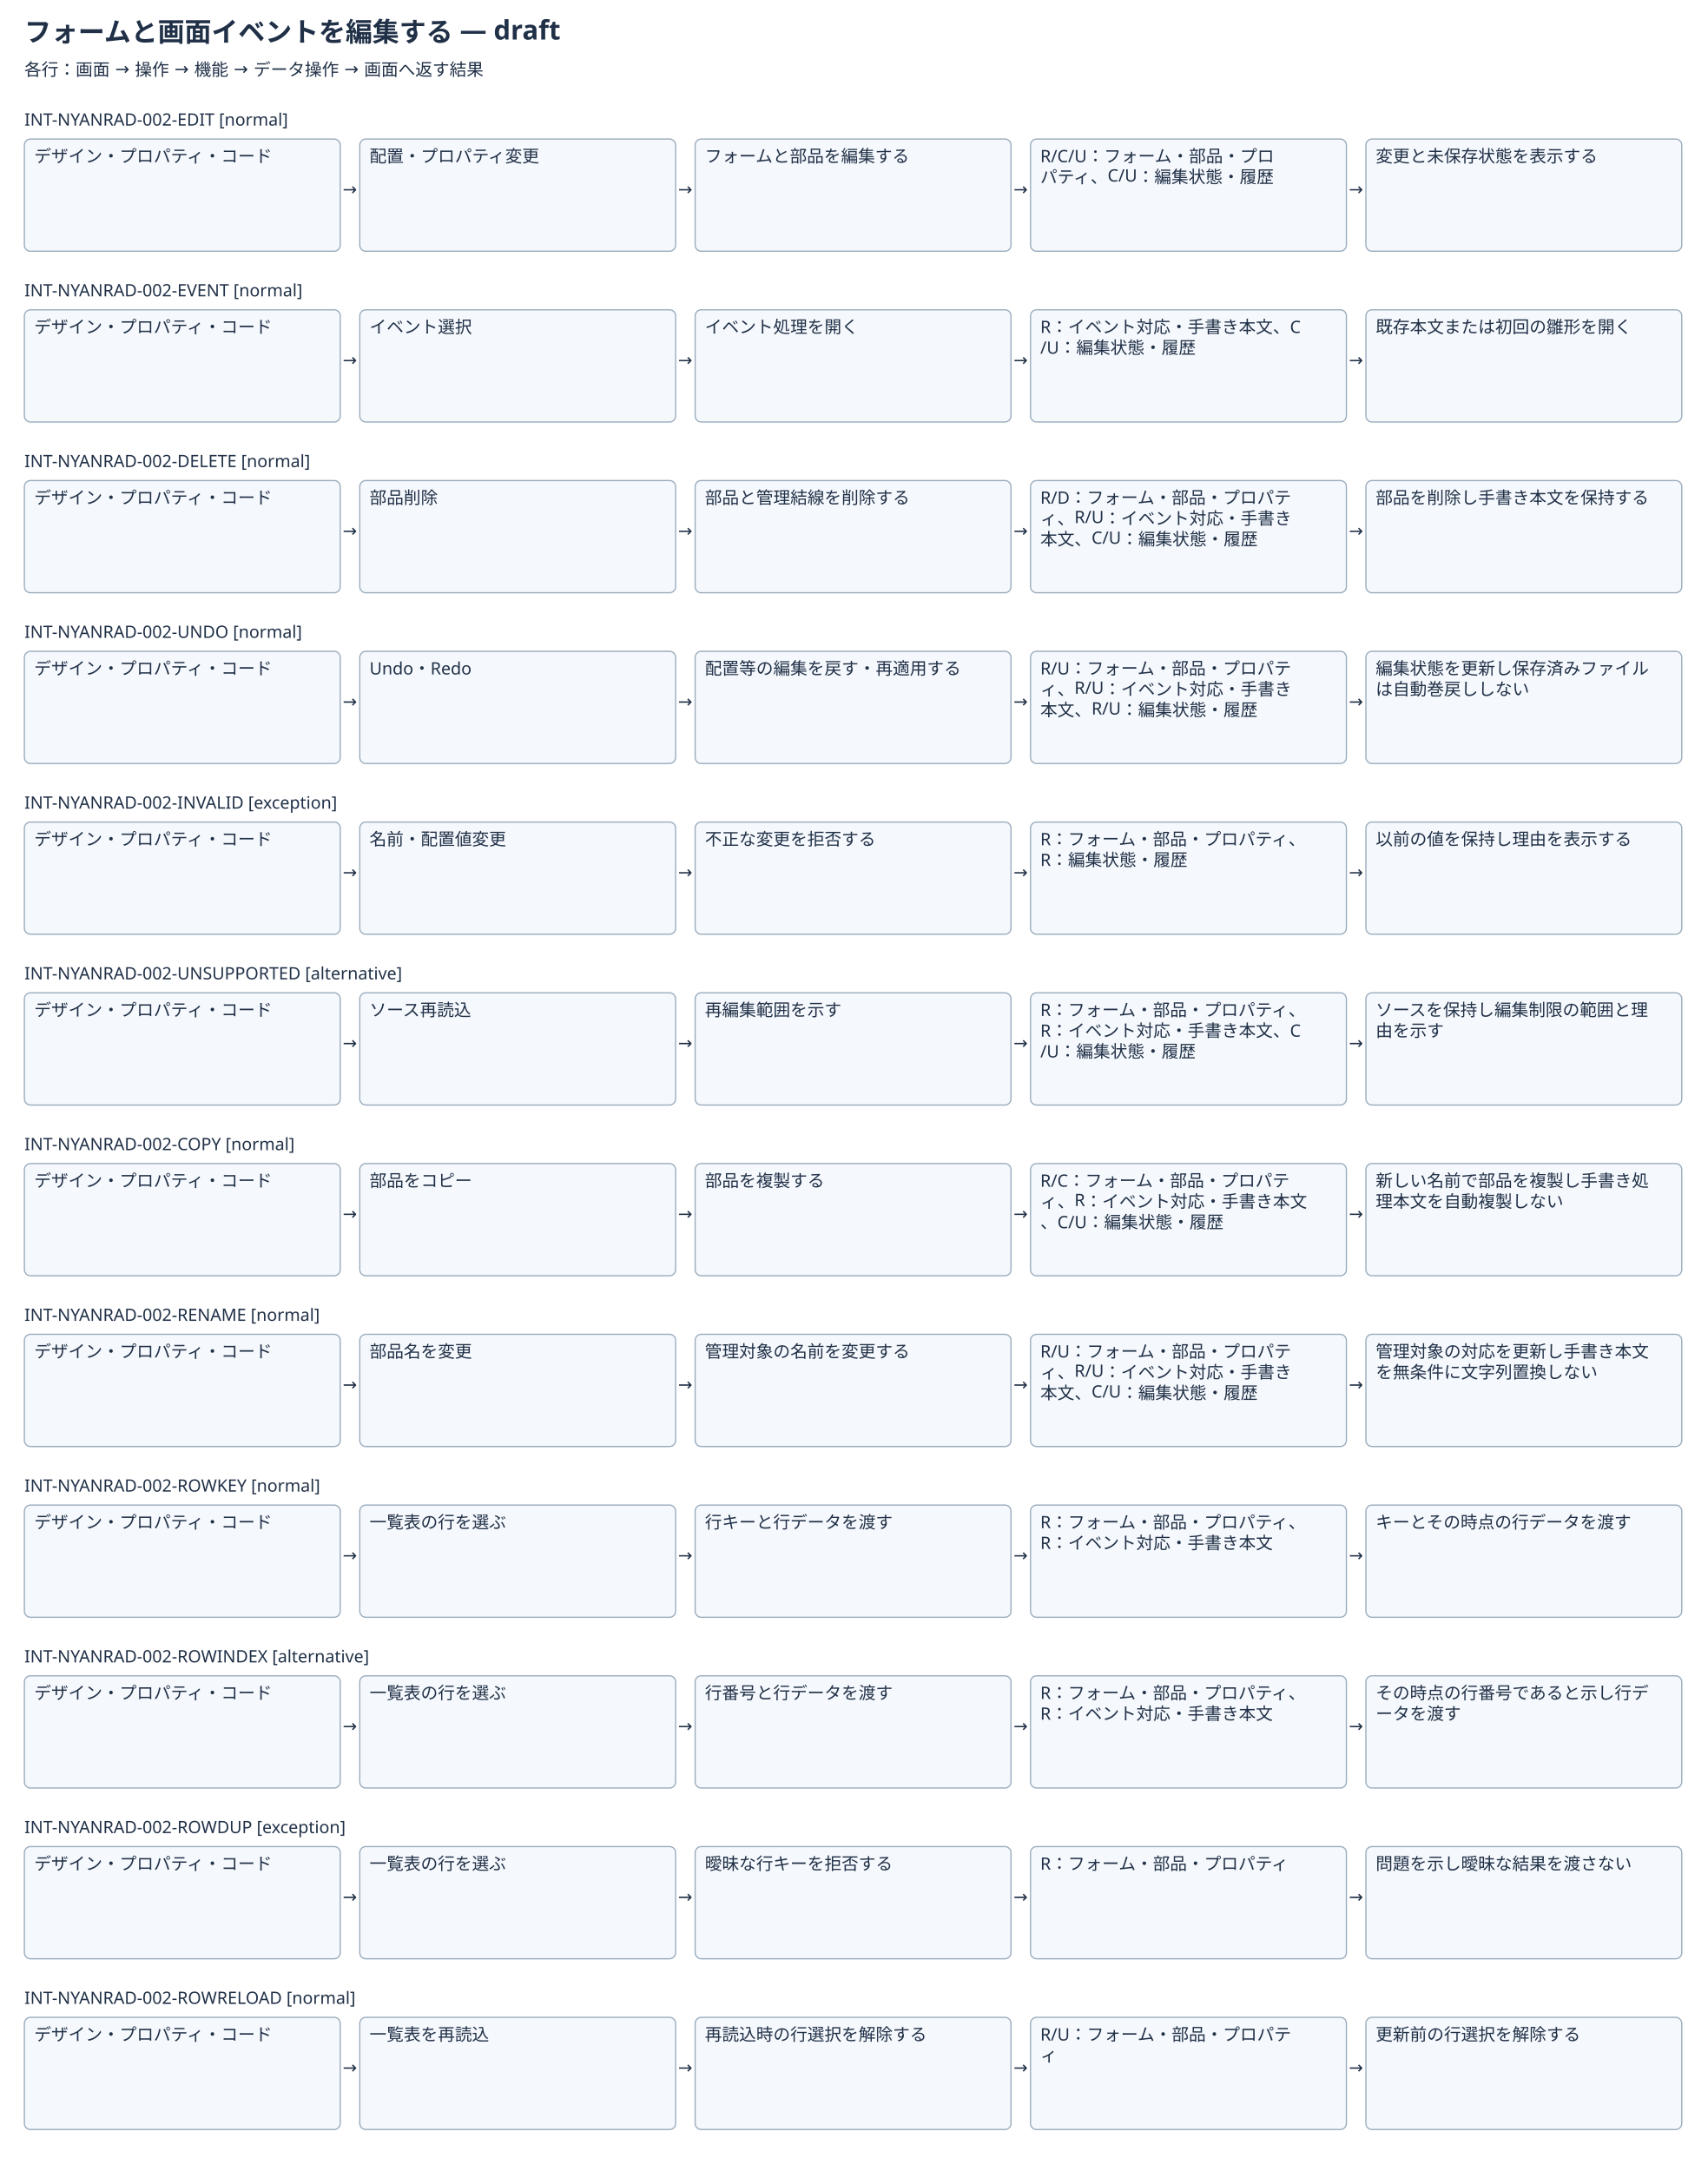
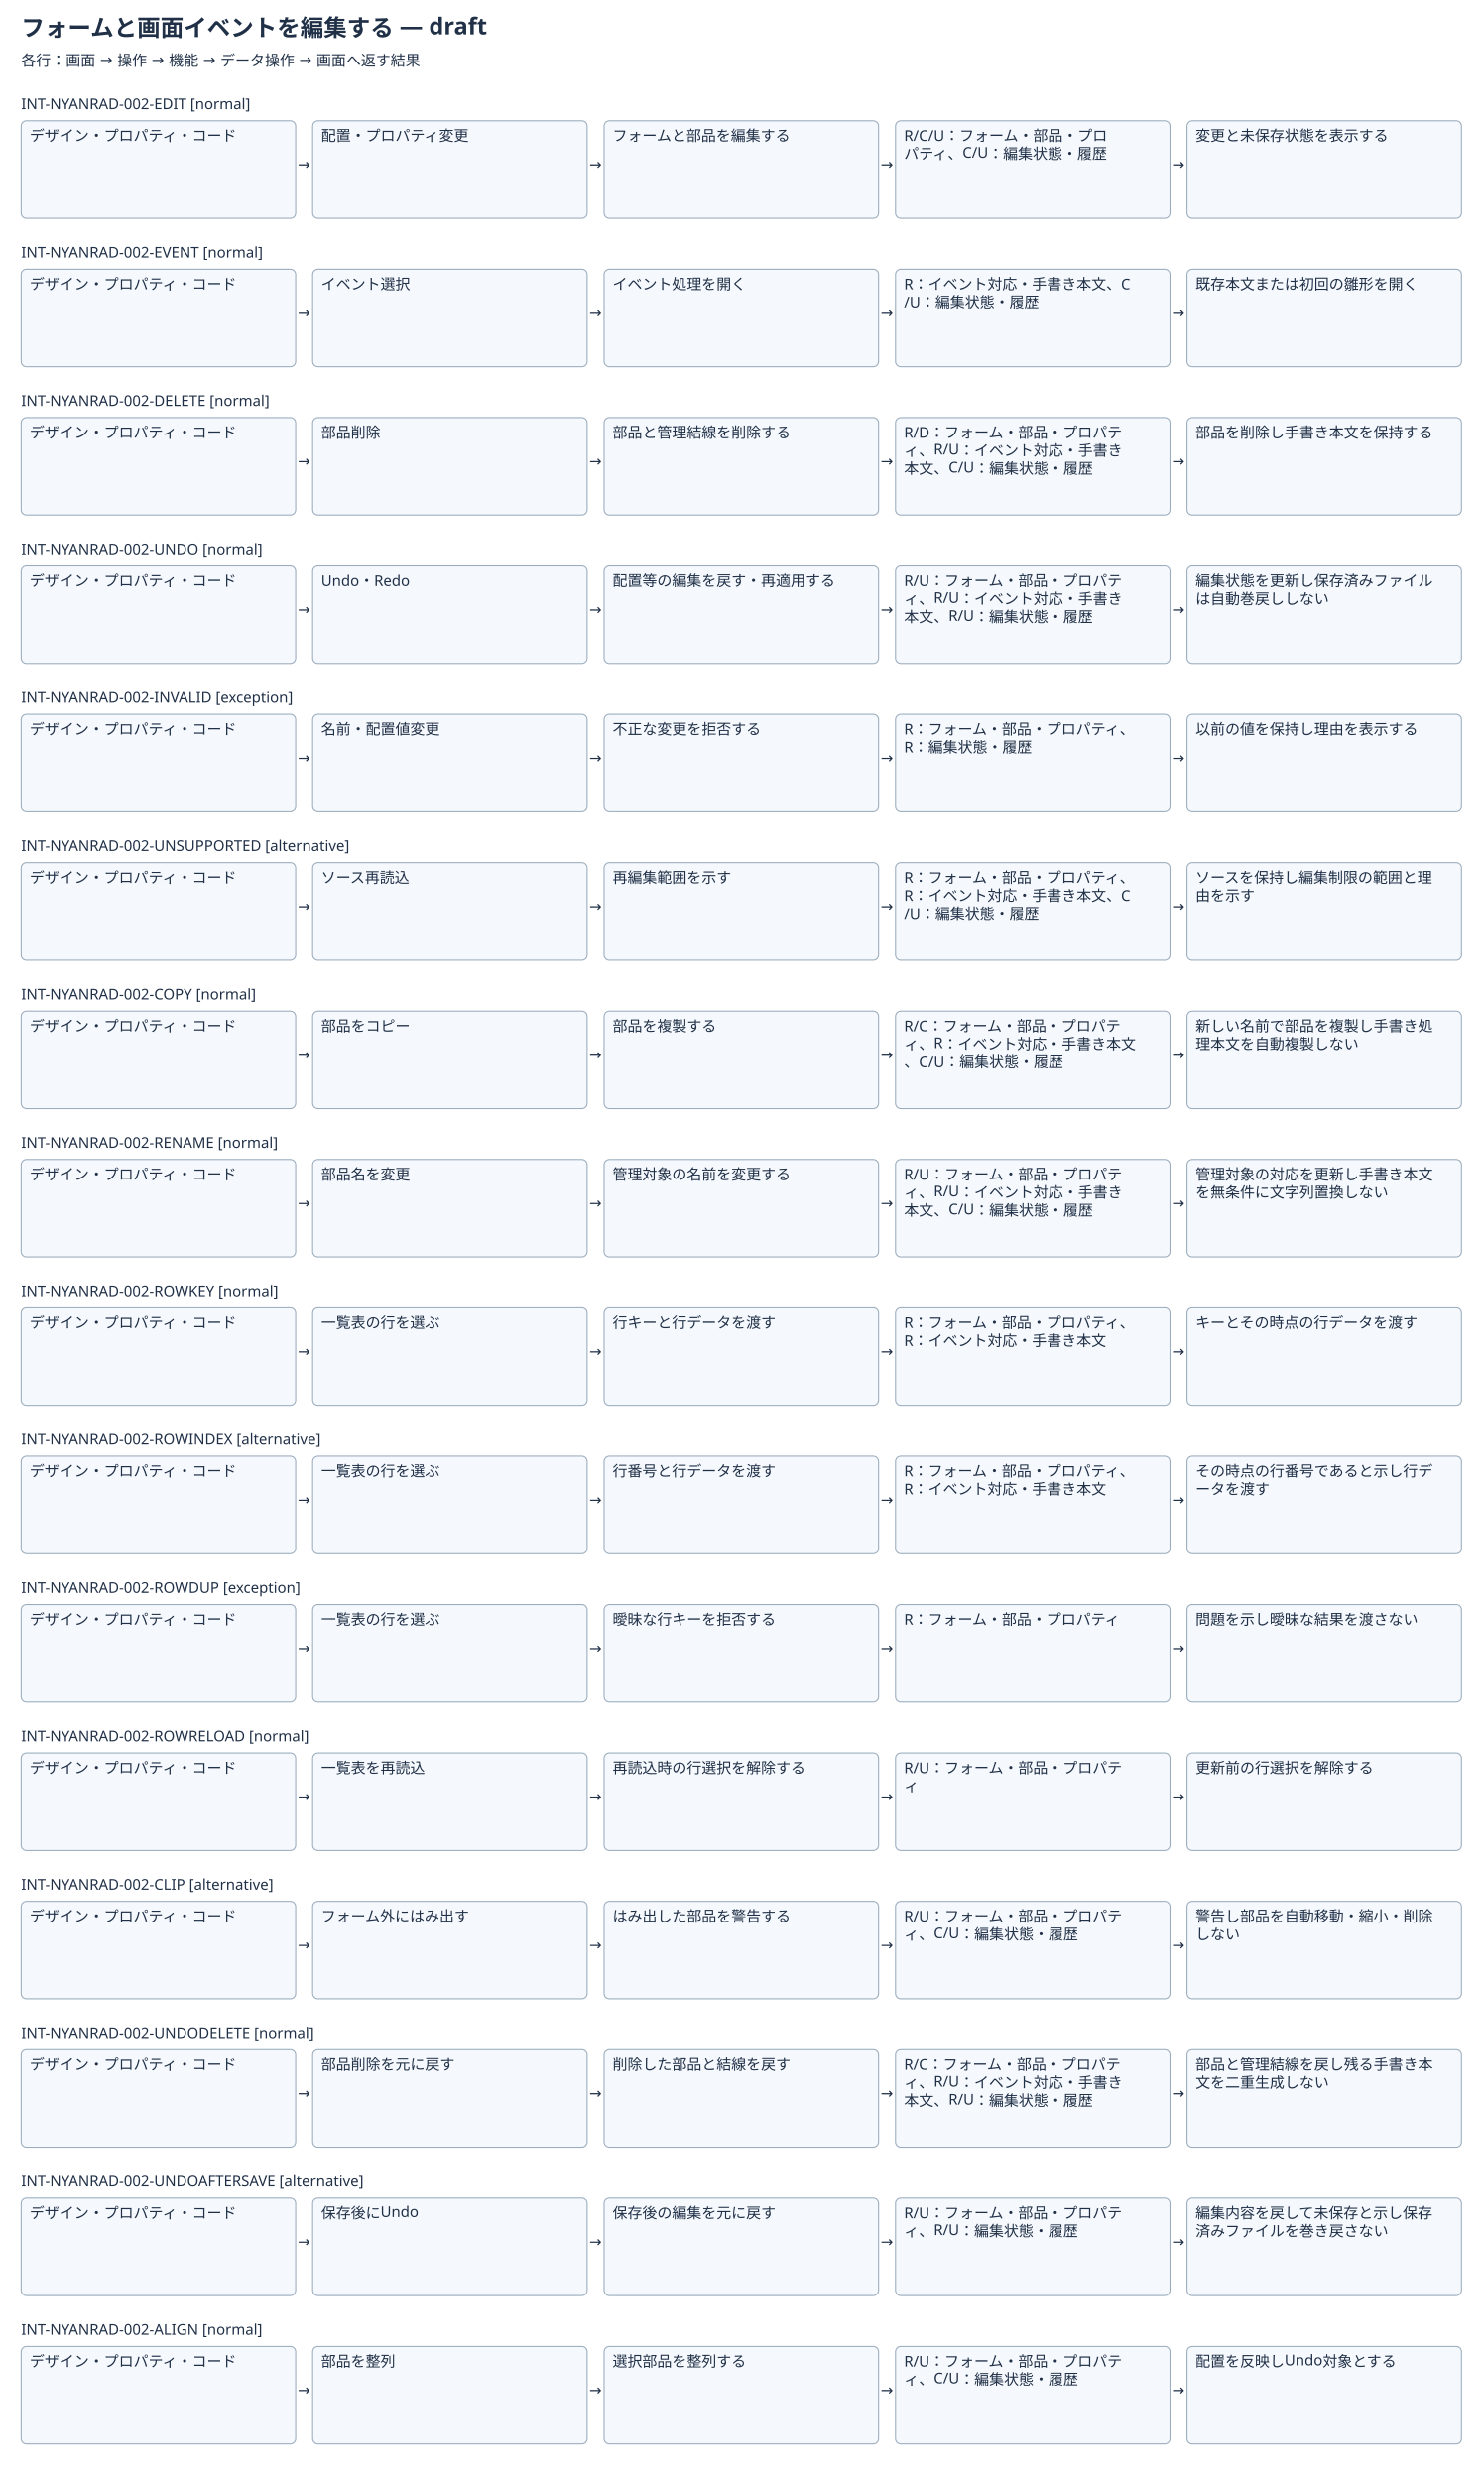
- <svg xmlns="http://www.w3.org/2000/svg" width="1400" height="1780" viewBox="0 0 1400 1780">
+ <svg xmlns="http://www.w3.org/2000/svg" width="1400" height="2340" viewBox="0 0 1400 2340">
  <style>text{font-family:system-ui,sans-serif;fill:#203047;font-size:14px}rect{stroke:#9aacbd;fill:#f5f8fc}.title{font-size:22px;font-weight:bold}</style>
  <text x="20" y="34" class="title">フォームと画面イベントを編集する — draft</text>
  <text x="20" y="62">各行：画面 → 操作 → 機能 → データ操作 → 画面へ返す結果</text>
  <text x="20" y="103">INT-NYANRAD-002-EDIT [normal]</text>
  <rect x="20" y="114" width="259" height="92" rx="5" />
  <text x="28" y="133">デザイン・プロパティ・コード</text>
  <text x="281" y="160">→</text>
  <rect x="295" y="114" width="259" height="92" rx="5" />
  <text x="303" y="133">配置・プロパティ変更</text>
  <text x="556" y="160">→</text>
  <rect x="570" y="114" width="259" height="92" rx="5" />
  <text x="578" y="133">フォームと部品を編集する</text>
  <text x="831" y="160">→</text>
  <rect x="845" y="114" width="259" height="92" rx="5" />
  <text x="853" y="133">R/C/U：フォーム・部品・プロ</text>
  <text x="853" y="150">パティ、C/U：編集状態・履歴</text>
  <text x="1106" y="160">→</text>
  <rect x="1120" y="114" width="259" height="92" rx="5" />
  <text x="1128" y="133">変更と未保存状態を表示する</text>
  <text x="20" y="243">INT-NYANRAD-002-EVENT [normal]</text>
  <rect x="20" y="254" width="259" height="92" rx="5" />
  <text x="28" y="273">デザイン・プロパティ・コード</text>
  <text x="281" y="300">→</text>
  <rect x="295" y="254" width="259" height="92" rx="5" />
  <text x="303" y="273">イベント選択</text>
  <text x="556" y="300">→</text>
  <rect x="570" y="254" width="259" height="92" rx="5" />
  <text x="578" y="273">イベント処理を開く</text>
  <text x="831" y="300">→</text>
  <rect x="845" y="254" width="259" height="92" rx="5" />
  <text x="853" y="273">R：イベント対応・手書き本文、C</text>
  <text x="853" y="290">/U：編集状態・履歴</text>
  <text x="1106" y="300">→</text>
  <rect x="1120" y="254" width="259" height="92" rx="5" />
  <text x="1128" y="273">既存本文または初回の雛形を開く</text>
  <text x="20" y="383">INT-NYANRAD-002-DELETE [normal]</text>
  <rect x="20" y="394" width="259" height="92" rx="5" />
  <text x="28" y="413">デザイン・プロパティ・コード</text>
  <text x="281" y="440">→</text>
  <rect x="295" y="394" width="259" height="92" rx="5" />
  <text x="303" y="413">部品削除</text>
  <text x="556" y="440">→</text>
  <rect x="570" y="394" width="259" height="92" rx="5" />
  <text x="578" y="413">部品と管理結線を削除する</text>
  <text x="831" y="440">→</text>
  <rect x="845" y="394" width="259" height="92" rx="5" />
  <text x="853" y="413">R/D：フォーム・部品・プロパテ</text>
  <text x="853" y="430">ィ、R/U：イベント対応・手書き</text>
  <text x="853" y="447">本文、C/U：編集状態・履歴</text>
  <text x="1106" y="440">→</text>
  <rect x="1120" y="394" width="259" height="92" rx="5" />
  <text x="1128" y="413">部品を削除し手書き本文を保持する</text>
  <text x="20" y="523">INT-NYANRAD-002-UNDO [normal]</text>
  <rect x="20" y="534" width="259" height="92" rx="5" />
  <text x="28" y="553">デザイン・プロパティ・コード</text>
  <text x="281" y="580">→</text>
  <rect x="295" y="534" width="259" height="92" rx="5" />
  <text x="303" y="553">Undo・Redo</text>
  <text x="556" y="580">→</text>
  <rect x="570" y="534" width="259" height="92" rx="5" />
  <text x="578" y="553">配置等の編集を戻す・再適用する</text>
  <text x="831" y="580">→</text>
  <rect x="845" y="534" width="259" height="92" rx="5" />
  <text x="853" y="553">R/U：フォーム・部品・プロパテ</text>
  <text x="853" y="570">ィ、R/U：イベント対応・手書き</text>
  <text x="853" y="587">本文、R/U：編集状態・履歴</text>
  <text x="1106" y="580">→</text>
  <rect x="1120" y="534" width="259" height="92" rx="5" />
  <text x="1128" y="553">編集状態を更新し保存済みファイル</text>
  <text x="1128" y="570">は自動巻戻ししない</text>
  <text x="20" y="663">INT-NYANRAD-002-INVALID [exception]</text>
  <rect x="20" y="674" width="259" height="92" rx="5" />
  <text x="28" y="693">デザイン・プロパティ・コード</text>
  <text x="281" y="720">→</text>
  <rect x="295" y="674" width="259" height="92" rx="5" />
  <text x="303" y="693">名前・配置値変更</text>
  <text x="556" y="720">→</text>
  <rect x="570" y="674" width="259" height="92" rx="5" />
  <text x="578" y="693">不正な変更を拒否する</text>
  <text x="831" y="720">→</text>
  <rect x="845" y="674" width="259" height="92" rx="5" />
  <text x="853" y="693">R：フォーム・部品・プロパティ、</text>
  <text x="853" y="710">R：編集状態・履歴</text>
  <text x="1106" y="720">→</text>
  <rect x="1120" y="674" width="259" height="92" rx="5" />
  <text x="1128" y="693">以前の値を保持し理由を表示する</text>
  <text x="20" y="803">INT-NYANRAD-002-UNSUPPORTED [alternative]</text>
  <rect x="20" y="814" width="259" height="92" rx="5" />
  <text x="28" y="833">デザイン・プロパティ・コード</text>
  <text x="281" y="860">→</text>
  <rect x="295" y="814" width="259" height="92" rx="5" />
  <text x="303" y="833">ソース再読込</text>
  <text x="556" y="860">→</text>
  <rect x="570" y="814" width="259" height="92" rx="5" />
  <text x="578" y="833">再編集範囲を示す</text>
  <text x="831" y="860">→</text>
  <rect x="845" y="814" width="259" height="92" rx="5" />
  <text x="853" y="833">R：フォーム・部品・プロパティ、</text>
  <text x="853" y="850">R：イベント対応・手書き本文、C</text>
  <text x="853" y="867">/U：編集状態・履歴</text>
  <text x="1106" y="860">→</text>
  <rect x="1120" y="814" width="259" height="92" rx="5" />
  <text x="1128" y="833">ソースを保持し編集制限の範囲と理</text>
  <text x="1128" y="850">由を示す</text>
  <text x="20" y="943">INT-NYANRAD-002-COPY [normal]</text>
  <rect x="20" y="954" width="259" height="92" rx="5" />
  <text x="28" y="973">デザイン・プロパティ・コード</text>
  <text x="281" y="1000">→</text>
  <rect x="295" y="954" width="259" height="92" rx="5" />
  <text x="303" y="973">部品をコピー</text>
  <text x="556" y="1000">→</text>
  <rect x="570" y="954" width="259" height="92" rx="5" />
  <text x="578" y="973">部品を複製する</text>
  <text x="831" y="1000">→</text>
  <rect x="845" y="954" width="259" height="92" rx="5" />
  <text x="853" y="973">R/C：フォーム・部品・プロパテ</text>
  <text x="853" y="990">ィ、R：イベント対応・手書き本文</text>
  <text x="853" y="1007">、C/U：編集状態・履歴</text>
  <text x="1106" y="1000">→</text>
  <rect x="1120" y="954" width="259" height="92" rx="5" />
  <text x="1128" y="973">新しい名前で部品を複製し手書き処</text>
  <text x="1128" y="990">理本文を自動複製しない</text>
  <text x="20" y="1083">INT-NYANRAD-002-RENAME [normal]</text>
  <rect x="20" y="1094" width="259" height="92" rx="5" />
  <text x="28" y="1113">デザイン・プロパティ・コード</text>
  <text x="281" y="1140">→</text>
  <rect x="295" y="1094" width="259" height="92" rx="5" />
  <text x="303" y="1113">部品名を変更</text>
  <text x="556" y="1140">→</text>
  <rect x="570" y="1094" width="259" height="92" rx="5" />
  <text x="578" y="1113">管理対象の名前を変更する</text>
  <text x="831" y="1140">→</text>
  <rect x="845" y="1094" width="259" height="92" rx="5" />
  <text x="853" y="1113">R/U：フォーム・部品・プロパテ</text>
  <text x="853" y="1130">ィ、R/U：イベント対応・手書き</text>
  <text x="853" y="1147">本文、C/U：編集状態・履歴</text>
  <text x="1106" y="1140">→</text>
  <rect x="1120" y="1094" width="259" height="92" rx="5" />
  <text x="1128" y="1113">管理対象の対応を更新し手書き本文</text>
  <text x="1128" y="1130">を無条件に文字列置換しない</text>
  <text x="20" y="1223">INT-NYANRAD-002-ROWKEY [normal]</text>
  <rect x="20" y="1234" width="259" height="92" rx="5" />
  <text x="28" y="1253">デザイン・プロパティ・コード</text>
  <text x="281" y="1280">→</text>
  <rect x="295" y="1234" width="259" height="92" rx="5" />
  <text x="303" y="1253">一覧表の行を選ぶ</text>
  <text x="556" y="1280">→</text>
  <rect x="570" y="1234" width="259" height="92" rx="5" />
  <text x="578" y="1253">行キーと行データを渡す</text>
  <text x="831" y="1280">→</text>
  <rect x="845" y="1234" width="259" height="92" rx="5" />
  <text x="853" y="1253">R：フォーム・部品・プロパティ、</text>
  <text x="853" y="1270">R：イベント対応・手書き本文</text>
  <text x="1106" y="1280">→</text>
  <rect x="1120" y="1234" width="259" height="92" rx="5" />
  <text x="1128" y="1253">キーとその時点の行データを渡す</text>
  <text x="20" y="1363">INT-NYANRAD-002-ROWINDEX [alternative]</text>
  <rect x="20" y="1374" width="259" height="92" rx="5" />
  <text x="28" y="1393">デザイン・プロパティ・コード</text>
  <text x="281" y="1420">→</text>
  <rect x="295" y="1374" width="259" height="92" rx="5" />
  <text x="303" y="1393">一覧表の行を選ぶ</text>
  <text x="556" y="1420">→</text>
  <rect x="570" y="1374" width="259" height="92" rx="5" />
  <text x="578" y="1393">行番号と行データを渡す</text>
  <text x="831" y="1420">→</text>
  <rect x="845" y="1374" width="259" height="92" rx="5" />
  <text x="853" y="1393">R：フォーム・部品・プロパティ、</text>
  <text x="853" y="1410">R：イベント対応・手書き本文</text>
  <text x="1106" y="1420">→</text>
  <rect x="1120" y="1374" width="259" height="92" rx="5" />
  <text x="1128" y="1393">その時点の行番号であると示し行デ</text>
  <text x="1128" y="1410">ータを渡す</text>
  <text x="20" y="1503">INT-NYANRAD-002-ROWDUP [exception]</text>
  <rect x="20" y="1514" width="259" height="92" rx="5" />
  <text x="28" y="1533">デザイン・プロパティ・コード</text>
  <text x="281" y="1560">→</text>
  <rect x="295" y="1514" width="259" height="92" rx="5" />
  <text x="303" y="1533">一覧表の行を選ぶ</text>
  <text x="556" y="1560">→</text>
  <rect x="570" y="1514" width="259" height="92" rx="5" />
  <text x="578" y="1533">曖昧な行キーを拒否する</text>
  <text x="831" y="1560">→</text>
  <rect x="845" y="1514" width="259" height="92" rx="5" />
  <text x="853" y="1533">R：フォーム・部品・プロパティ</text>
  <text x="1106" y="1560">→</text>
  <rect x="1120" y="1514" width="259" height="92" rx="5" />
  <text x="1128" y="1533">問題を示し曖昧な結果を渡さない</text>
  <text x="20" y="1643">INT-NYANRAD-002-ROWRELOAD [normal]</text>
  <rect x="20" y="1654" width="259" height="92" rx="5" />
  <text x="28" y="1673">デザイン・プロパティ・コード</text>
  <text x="281" y="1700">→</text>
  <rect x="295" y="1654" width="259" height="92" rx="5" />
  <text x="303" y="1673">一覧表を再読込</text>
  <text x="556" y="1700">→</text>
  <rect x="570" y="1654" width="259" height="92" rx="5" />
  <text x="578" y="1673">再読込時の行選択を解除する</text>
  <text x="831" y="1700">→</text>
  <rect x="845" y="1654" width="259" height="92" rx="5" />
  <text x="853" y="1673">R/U：フォーム・部品・プロパテ</text>
  <text x="853" y="1690">ィ</text>
  <text x="1106" y="1700">→</text>
  <rect x="1120" y="1654" width="259" height="92" rx="5" />
  <text x="1128" y="1673">更新前の行選択を解除する</text>
+   <text x="20" y="1783">INT-NYANRAD-002-CLIP [alternative]</text>
+   <rect x="20" y="1794" width="259" height="92" rx="5" />
+   <text x="28" y="1813">デザイン・プロパティ・コード</text>
+   <text x="281" y="1840">→</text>
+   <rect x="295" y="1794" width="259" height="92" rx="5" />
+   <text x="303" y="1813">フォーム外にはみ出す</text>
+   <text x="556" y="1840">→</text>
+   <rect x="570" y="1794" width="259" height="92" rx="5" />
+   <text x="578" y="1813">はみ出した部品を警告する</text>
+   <text x="831" y="1840">→</text>
+   <rect x="845" y="1794" width="259" height="92" rx="5" />
+   <text x="853" y="1813">R/U：フォーム・部品・プロパテ</text>
+   <text x="853" y="1830">ィ、C/U：編集状態・履歴</text>
+   <text x="1106" y="1840">→</text>
+   <rect x="1120" y="1794" width="259" height="92" rx="5" />
+   <text x="1128" y="1813">警告し部品を自動移動・縮小・削除</text>
+   <text x="1128" y="1830">しない</text>
+   <text x="20" y="1923">INT-NYANRAD-002-UNDODELETE [normal]</text>
+   <rect x="20" y="1934" width="259" height="92" rx="5" />
+   <text x="28" y="1953">デザイン・プロパティ・コード</text>
+   <text x="281" y="1980">→</text>
+   <rect x="295" y="1934" width="259" height="92" rx="5" />
+   <text x="303" y="1953">部品削除を元に戻す</text>
+   <text x="556" y="1980">→</text>
+   <rect x="570" y="1934" width="259" height="92" rx="5" />
+   <text x="578" y="1953">削除した部品と結線を戻す</text>
+   <text x="831" y="1980">→</text>
+   <rect x="845" y="1934" width="259" height="92" rx="5" />
+   <text x="853" y="1953">R/C：フォーム・部品・プロパテ</text>
+   <text x="853" y="1970">ィ、R/U：イベント対応・手書き</text>
+   <text x="853" y="1987">本文、R/U：編集状態・履歴</text>
+   <text x="1106" y="1980">→</text>
+   <rect x="1120" y="1934" width="259" height="92" rx="5" />
+   <text x="1128" y="1953">部品と管理結線を戻し残る手書き本</text>
+   <text x="1128" y="1970">文を二重生成しない</text>
+   <text x="20" y="2063">INT-NYANRAD-002-UNDOAFTERSAVE [alternative]</text>
+   <rect x="20" y="2074" width="259" height="92" rx="5" />
+   <text x="28" y="2093">デザイン・プロパティ・コード</text>
+   <text x="281" y="2120">→</text>
+   <rect x="295" y="2074" width="259" height="92" rx="5" />
+   <text x="303" y="2093">保存後にUndo</text>
+   <text x="556" y="2120">→</text>
+   <rect x="570" y="2074" width="259" height="92" rx="5" />
+   <text x="578" y="2093">保存後の編集を元に戻す</text>
+   <text x="831" y="2120">→</text>
+   <rect x="845" y="2074" width="259" height="92" rx="5" />
+   <text x="853" y="2093">R/U：フォーム・部品・プロパテ</text>
+   <text x="853" y="2110">ィ、R/U：編集状態・履歴</text>
+   <text x="1106" y="2120">→</text>
+   <rect x="1120" y="2074" width="259" height="92" rx="5" />
+   <text x="1128" y="2093">編集内容を戻して未保存と示し保存</text>
+   <text x="1128" y="2110">済みファイルを巻き戻さない</text>
+   <text x="20" y="2203">INT-NYANRAD-002-ALIGN [normal]</text>
+   <rect x="20" y="2214" width="259" height="92" rx="5" />
+   <text x="28" y="2233">デザイン・プロパティ・コード</text>
+   <text x="281" y="2260">→</text>
+   <rect x="295" y="2214" width="259" height="92" rx="5" />
+   <text x="303" y="2233">部品を整列</text>
+   <text x="556" y="2260">→</text>
+   <rect x="570" y="2214" width="259" height="92" rx="5" />
+   <text x="578" y="2233">選択部品を整列する</text>
+   <text x="831" y="2260">→</text>
+   <rect x="845" y="2214" width="259" height="92" rx="5" />
+   <text x="853" y="2233">R/U：フォーム・部品・プロパテ</text>
+   <text x="853" y="2250">ィ、C/U：編集状態・履歴</text>
+   <text x="1106" y="2260">→</text>
+   <rect x="1120" y="2214" width="259" height="92" rx="5" />
+   <text x="1128" y="2233">配置を反映しUndo対象とする</text>
</svg>
